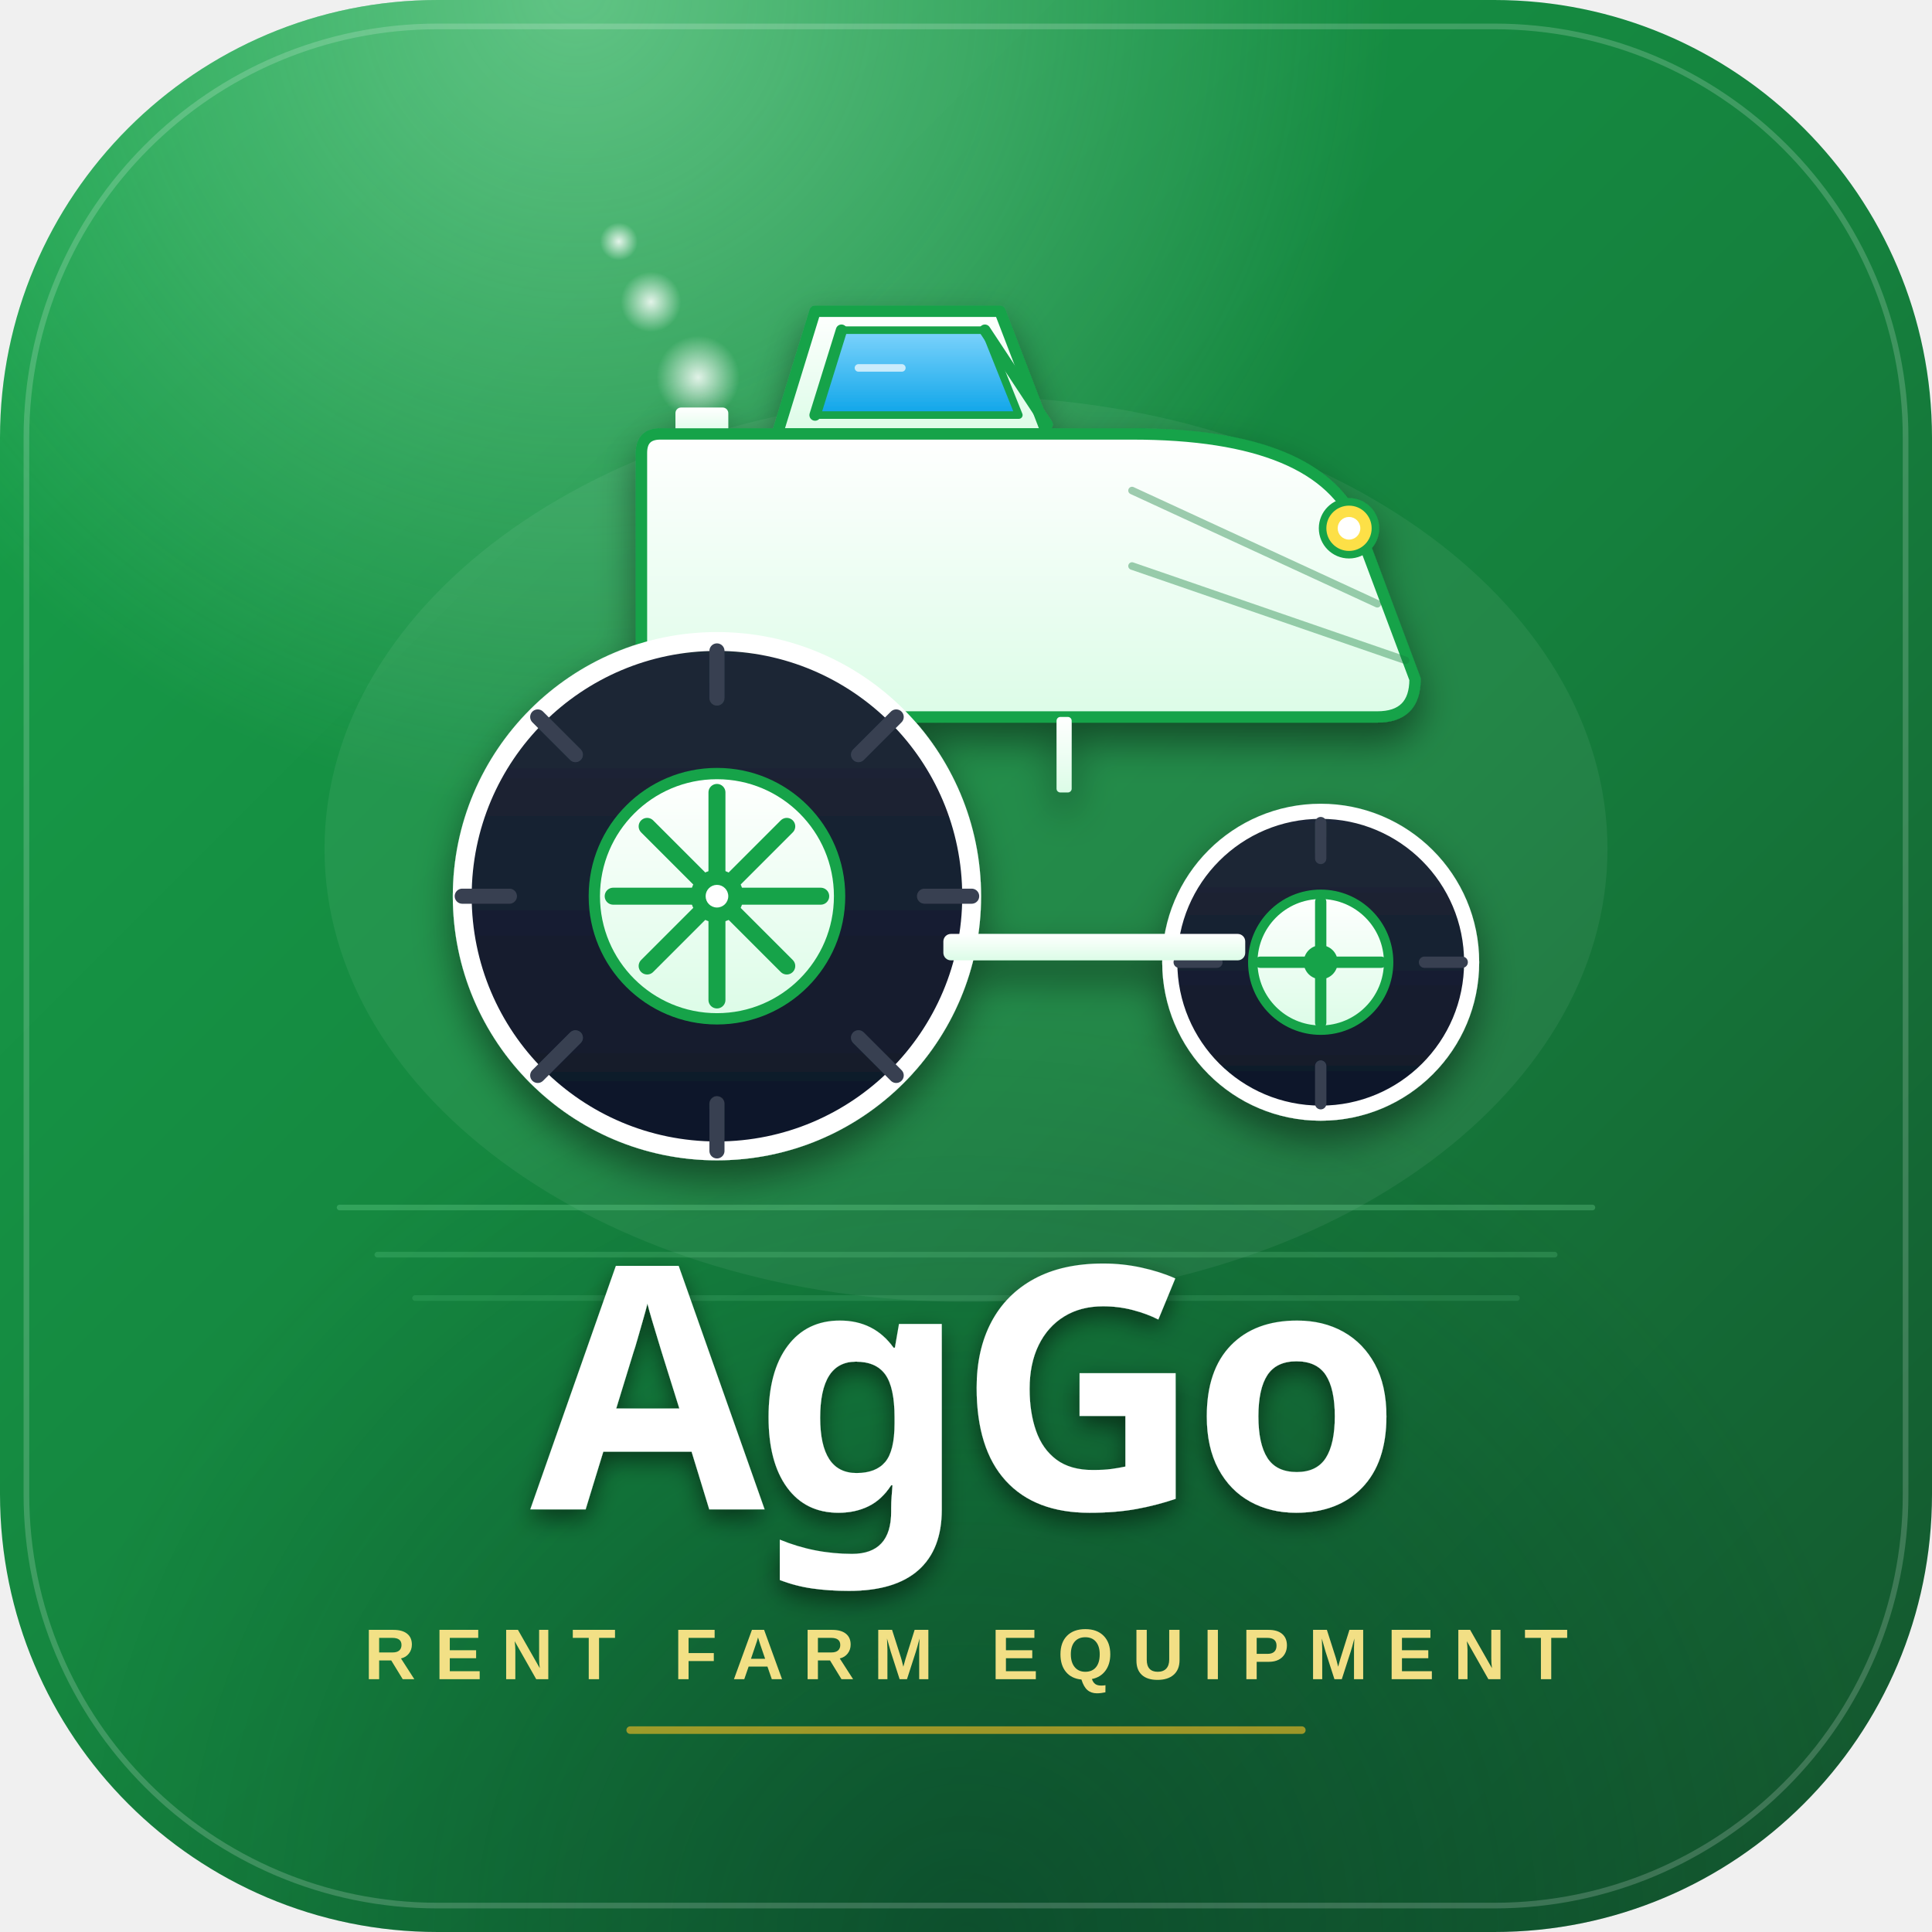
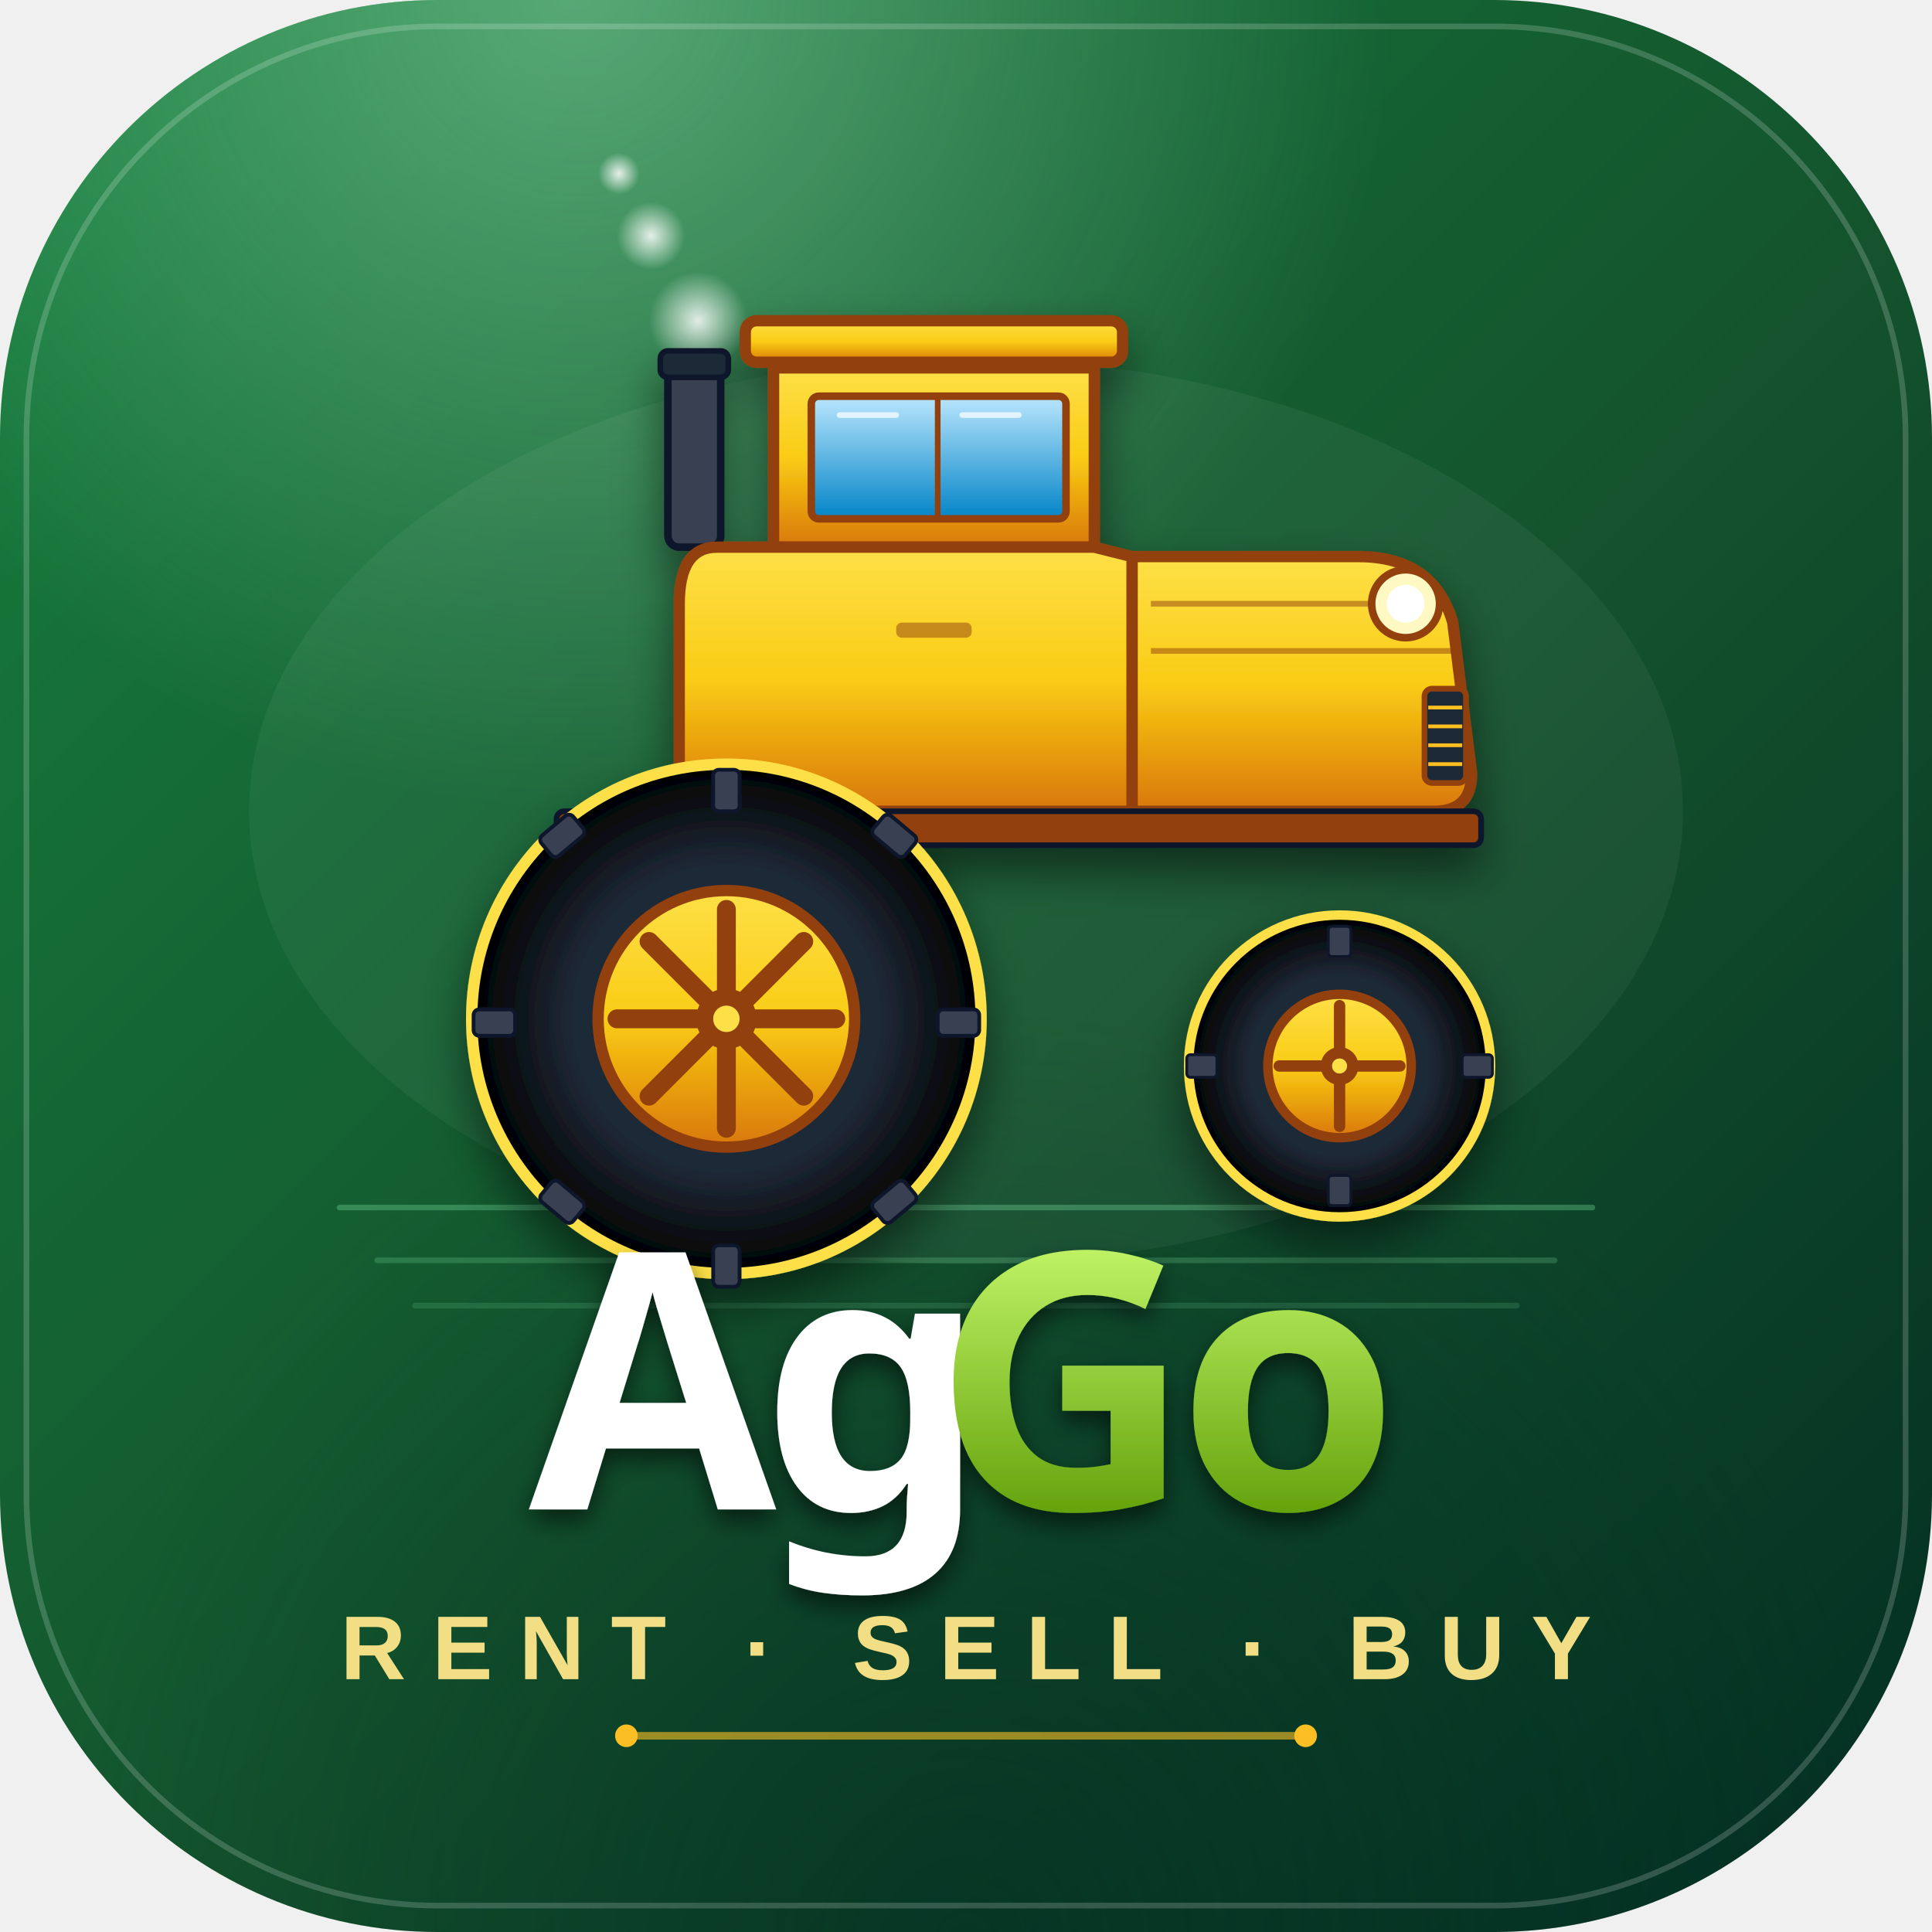
<svg xmlns="http://www.w3.org/2000/svg" width="1024" height="1024" viewBox="0 0 1024 1024">
  <defs>
    <linearGradient id="bgGrad" x1="0%" y1="0%" x2="100%" y2="100%">
-       <stop offset="0%" stop-color="#16a34a" />
-       <stop offset="55%" stop-color="#15803d" />
-       <stop offset="100%" stop-color="#14532d" />
+       <stop offset="0%" stop-color="#15803d" />
+       <stop offset="55%" stop-color="#14532d" />
+       <stop offset="100%" stop-color="#022c22" />
    </linearGradient>
    <radialGradient id="sheen" cx="30%" cy="0%" r="70%">
-       <stop offset="0%" stop-color="#bbf7d0" stop-opacity="0.45" />
+       <stop offset="0%" stop-color="#bbf7d0" stop-opacity="0.4" />
      <stop offset="60%" stop-color="#bbf7d0" stop-opacity="0" />
    </radialGradient>
    <radialGradient id="shade" cx="50%" cy="100%" r="80%">
-       <stop offset="0%" stop-color="#022c22" stop-opacity="0.45" />
+       <stop offset="0%" stop-color="#022c22" stop-opacity="0.55" />
      <stop offset="60%" stop-color="#022c22" stop-opacity="0" />
    </radialGradient>
    <linearGradient id="bodyGrad" x1="0%" y1="0%" x2="0%" y2="100%">
-       <stop offset="0%" stop-color="#ffffff" />
-       <stop offset="100%" stop-color="#dcfce7" />
+       <stop offset="0%" stop-color="#fde047" />
+       <stop offset="50%" stop-color="#facc15" />
+       <stop offset="100%" stop-color="#d97706" />
    </linearGradient>
-     <linearGradient id="tireGrad" x1="0%" y1="0%" x2="0%" y2="100%">
-       <stop offset="0%" stop-color="#1f2937" />
-       <stop offset="100%" stop-color="#0f172a" />
+     <linearGradient id="cabinGrad" x1="0%" y1="0%" x2="0%" y2="100%">
+       <stop offset="0%" stop-color="#fef9c3" />
+       <stop offset="100%" stop-color="#fde047" />
    </linearGradient>
+     <radialGradient id="tireGrad" cx="50%" cy="50%" r="50%">
+       <stop offset="60%" stop-color="#1f2937" />
+       <stop offset="100%" stop-color="#000000" />
+     </radialGradient>
    <linearGradient id="glassGrad" x1="0%" y1="0%" x2="0%" y2="100%">
-       <stop offset="0%" stop-color="#7dd3fc" />
-       <stop offset="100%" stop-color="#0ea5e9" />
+       <stop offset="0%" stop-color="#bae6fd" />
+       <stop offset="100%" stop-color="#0284c7" />
+     </linearGradient>
+     <linearGradient id="goGrad" x1="0%" y1="0%" x2="0%" y2="100%">
+       <stop offset="0%" stop-color="#bef264" />
+       <stop offset="100%" stop-color="#65a30d" />
    </linearGradient>
    <filter id="dropShadow" x="-20%" y="-20%" width="140%" height="140%">
-       <feGaussianBlur in="SourceAlpha" stdDeviation="10" />
-       <feOffset dx="0" dy="10" result="off" />
+       <feGaussianBlur in="SourceAlpha" stdDeviation="12" />
+       <feOffset dx="0" dy="12" result="off" />
      <feComponentTransfer>
-         <feFuncA type="linear" slope="0.45" />
+         <feFuncA type="linear" slope="0.5" />
      </feComponentTransfer>
      <feMerge>
        <feMergeNode />
        <feMergeNode in="SourceGraphic" />
      </feMerge>
    </filter>
    <filter id="textShadow" x="-20%" y="-20%" width="140%" height="140%">
      <feGaussianBlur in="SourceAlpha" stdDeviation="6" />
-       <feOffset dx="0" dy="5" result="off" />
+       <feOffset dx="0" dy="6" result="off" />
      <feComponentTransfer>
-         <feFuncA type="linear" slope="0.5" />
+         <feFuncA type="linear" slope="0.55" />
      </feComponentTransfer>
      <feMerge>
        <feMergeNode />
        <feMergeNode in="SourceGraphic" />
      </feMerge>
    </filter>
    <radialGradient id="puff" cx="50%" cy="50%" r="50%">
      <stop offset="0%" stop-color="#ffffff" stop-opacity="0.85" />
      <stop offset="100%" stop-color="#ffffff" stop-opacity="0" />
    </radialGradient>
  </defs>
  <rect width="1024" height="1024" rx="232" ry="232" fill="url(#bgGrad)" />
  <rect width="1024" height="1024" rx="232" ry="232" fill="url(#sheen)" />
  <rect width="1024" height="1024" rx="232" ry="232" fill="url(#shade)" />
  <rect x="14" y="14" width="996" height="996" rx="218" ry="218" fill="none" stroke="#ffffff" stroke-width="3" stroke-opacity="0.18" />
-   <ellipse cx="512" cy="450" rx="340" ry="240" fill="#ffffff" fill-opacity="0.06" />
-   <g opacity="0.25" stroke="#86efac" stroke-width="3" stroke-linecap="round">
+   <ellipse cx="512" cy="430" rx="380" ry="240" fill="#ffffff" fill-opacity="0.05" />
+   <g opacity="0.3" stroke="#86efac" stroke-width="3" stroke-linecap="round">
    <line x1="180" y1="640" x2="844" y2="640" />
-     <line x1="200" y1="665" x2="824" y2="665" stroke-opacity="0.7" />
-     <line x1="220" y1="688" x2="804" y2="688" stroke-opacity="0.5" />
+     <line x1="200" y1="668" x2="824" y2="668" stroke-opacity="0.7" />
+     <line x1="220" y1="692" x2="804" y2="692" stroke-opacity="0.5" />
  </g>
-   <circle cx="370" cy="200" r="22" fill="url(#puff)" />
-   <circle cx="345" cy="160" r="16" fill="url(#puff)" />
-   <circle cx="328" cy="128" r="10" fill="url(#puff)" />
+   <circle cx="370" cy="170" r="26" fill="url(#puff)" />
+   <circle cx="345" cy="125" r="18" fill="url(#puff)" />
+   <circle cx="328" cy="92" r="11" fill="url(#puff)" />
  <g filter="url(#dropShadow)">
-     <rect x="362" y="220" width="20" height="80" rx="4" fill="url(#bodyGrad)" />
-     <rect x="358" y="216" width="28" height="14" rx="3" fill="url(#bodyGrad)" />
-     <path d="M 412 230 L 432 165 L 530 165 L 555 230 Z" fill="url(#bodyGrad)" stroke="#16a34a" stroke-width="6" stroke-linejoin="round" />
-     <path d="M 432 220 L 446 175 L 522 175 L 540 220 Z" fill="url(#glassGrad)" stroke="#16a34a" stroke-width="4" stroke-linejoin="round" />
-     <line x1="455" y1="195" x2="478" y2="195" stroke="#ffffff" stroke-width="4" stroke-linecap="round" stroke-opacity="0.7" />
-     <line x1="432" y1="220" x2="446" y2="175" stroke="#16a34a" stroke-width="6" stroke-linecap="round" />
-     <line x1="555" y1="225" x2="522" y2="175" stroke="#16a34a" stroke-width="6" stroke-linecap="round" />
-     <path d="       M 340 300       L 340 240       Q 340 230, 350 230       L 600 230       Q 700 230, 720 280       L 750 360       Q 750 380, 730 380       L 350 380       Q 340 380, 340 370       Z" fill="url(#bodyGrad)" stroke="#16a34a" stroke-width="6" stroke-linejoin="round" />
-     <line x1="600" y1="260" x2="730" y2="320" stroke="#15803d" stroke-width="4" stroke-opacity="0.4" stroke-linecap="round" />
-     <line x1="600" y1="300" x2="745" y2="350" stroke="#15803d" stroke-width="4" stroke-opacity="0.4" stroke-linecap="round" />
-     <circle cx="715" cy="280" r="14" fill="#fde047" stroke="#16a34a" stroke-width="4" />
-     <circle cx="715" cy="280" r="6" fill="#ffffff" />
-     <rect x="560" y="380" width="8" height="40" rx="2" fill="url(#bodyGrad)" />
+     <rect x="354" y="190" width="28" height="100" rx="6" fill="#374151" stroke="#0f172a" stroke-width="4" />
+     <rect x="350" y="186" width="36" height="14" rx="4" fill="#1f2937" stroke="#0f172a" stroke-width="3" />
+     <path d="       M 600 295       L 720 295       Q 760 295, 770 330       L 780 410       Q 780 430, 760 430       L 600 430       Z" fill="url(#bodyGrad)" stroke="#92400e" stroke-width="6" stroke-linejoin="round" />
+     <line x1="610" y1="320" x2="765" y2="320" stroke="#92400e" stroke-width="3" stroke-opacity="0.5" />
+     <line x1="610" y1="345" x2="772" y2="345" stroke="#92400e" stroke-width="3" stroke-opacity="0.5" />
+     <rect x="755" y="365" width="22" height="50" rx="4" fill="#1f2937" stroke="#92400e" stroke-width="3" />
+     <line x1="757" y1="375" x2="775" y2="375" stroke="#fbbf24" stroke-width="2" />
+     <line x1="757" y1="385" x2="775" y2="385" stroke="#fbbf24" stroke-width="2" />
+     <line x1="757" y1="395" x2="775" y2="395" stroke="#fbbf24" stroke-width="2" />
+     <line x1="757" y1="405" x2="775" y2="405" stroke="#fbbf24" stroke-width="2" />
+     <circle cx="745" cy="320" r="18" fill="#fef9c3" stroke="#92400e" stroke-width="4" />
+     <circle cx="745" cy="320" r="10" fill="#ffffff" />
+     <rect x="395" y="170" width="200" height="22" rx="6" fill="url(#bodyGrad)" stroke="#92400e" stroke-width="6" />
+     <path d="M 410 290 L 410 195 L 580 195 L 580 290 Z" fill="url(#bodyGrad)" stroke="#92400e" stroke-width="6" stroke-linejoin="round" />
+     <rect x="430" y="210" width="135" height="65" rx="4" fill="url(#glassGrad)" stroke="#92400e" stroke-width="4" />
+     <line x1="497" y1="210" x2="497" y2="275" stroke="#92400e" stroke-width="3" />
+     <line x1="445" y1="220" x2="475" y2="220" stroke="#ffffff" stroke-width="3" stroke-opacity="0.7" stroke-linecap="round" />
+     <line x1="510" y1="220" x2="540" y2="220" stroke="#ffffff" stroke-width="3" stroke-opacity="0.7" stroke-linecap="round" />
+     <path d="       M 410 290       L 580 290       L 600 295       L 600 430       L 360 430       L 360 320       Q 360 290, 380 290       Z" fill="url(#bodyGrad)" stroke="#92400e" stroke-width="6" stroke-linejoin="round" />
+     <rect x="475" y="330" width="40" height="8" rx="3" fill="#92400e" fill-opacity="0.5" />
+     <rect x="295" y="430" width="490" height="18" rx="4" fill="#92400e" stroke="#0f172a" stroke-width="3" />
    <g>
-       <circle cx="380" cy="475" r="135" fill="url(#tireGrad)" stroke="#ffffff" stroke-width="10" />
-       <g stroke="#374151" stroke-width="8" stroke-linecap="round" fill="none">
-         <line x1="380" y1="345" x2="380" y2="370" />
-         <line x1="475" y1="380" x2="455" y2="400" />
-         <line x1="515" y1="475" x2="490" y2="475" />
-         <line x1="475" y1="570" x2="455" y2="550" />
-         <line x1="380" y1="610" x2="380" y2="585" />
-         <line x1="285" y1="570" x2="305" y2="550" />
-         <line x1="245" y1="475" x2="270" y2="475" />
-         <line x1="285" y1="380" x2="305" y2="400" />
+       <circle cx="385" cy="540" r="135" fill="url(#tireGrad)" stroke="#fde047" stroke-width="6" />
+       <g fill="#374151" stroke="#0f172a" stroke-width="2">
+         <rect x="378" y="408" width="14" height="22" rx="3" />
+         <rect x="463" y="436" width="22" height="14" rx="3" transform="rotate(40 474 443)" />
+         <rect x="497" y="535" width="22" height="14" rx="3" />
+         <rect x="463" y="630" width="22" height="14" rx="3" transform="rotate(-40 474 637)" />
+         <rect x="378" y="660" width="14" height="22" rx="3" />
+         <rect x="287" y="630" width="22" height="14" rx="3" transform="rotate(40 298 637)" />
+         <rect x="251" y="535" width="22" height="14" rx="3" />
+         <rect x="287" y="436" width="22" height="14" rx="3" transform="rotate(-40 298 443)" />
      </g>
-       <circle cx="380" cy="475" r="65" fill="url(#bodyGrad)" stroke="#16a34a" stroke-width="6" />
-       <g stroke="#16a34a" stroke-width="9" stroke-linecap="round">
-         <line x1="380" y1="420" x2="380" y2="530" />
-         <line x1="325" y1="475" x2="435" y2="475" />
-         <line x1="343" y1="438" x2="417" y2="512" />
-         <line x1="417" y1="438" x2="343" y2="512" />
+       <circle cx="385" cy="540" r="68" fill="url(#bodyGrad)" stroke="#92400e" stroke-width="6" />
+       <g stroke="#92400e" stroke-width="10" stroke-linecap="round">
+         <line x1="385" y1="482" x2="385" y2="598" />
+         <line x1="327" y1="540" x2="443" y2="540" />
+         <line x1="344" y1="499" x2="426" y2="581" />
+         <line x1="426" y1="499" x2="344" y2="581" />
      </g>
-       <circle cx="380" cy="475" r="14" fill="#16a34a" />
-       <circle cx="380" cy="475" r="6" fill="#ffffff" />
+       <circle cx="385" cy="540" r="16" fill="#92400e" />
+       <circle cx="385" cy="540" r="7" fill="#fde047" />
    </g>
    <g>
-       <circle cx="700" cy="510" r="80" fill="url(#tireGrad)" stroke="#ffffff" stroke-width="8" />
-       <g stroke="#374151" stroke-width="6" stroke-linecap="round">
-         <line x1="700" y1="436" x2="700" y2="455" />
-         <line x1="775" y1="510" x2="755" y2="510" />
-         <line x1="700" y1="585" x2="700" y2="565" />
-         <line x1="625" y1="510" x2="645" y2="510" />
+       <circle cx="710" cy="565" r="80" fill="url(#tireGrad)" stroke="#fde047" stroke-width="5" />
+       <g fill="#374151" stroke="#0f172a" stroke-width="1.5">
+         <rect x="704" y="491" width="12" height="16" rx="2" />
+         <rect x="775" y="559" width="16" height="12" rx="2" />
+         <rect x="704" y="623" width="12" height="16" rx="2" />
+         <rect x="629" y="559" width="16" height="12" rx="2" />
      </g>
-       <circle cx="700" cy="510" r="36" fill="url(#bodyGrad)" stroke="#16a34a" stroke-width="5" />
-       <g stroke="#16a34a" stroke-width="6" stroke-linecap="round">
-         <line x1="700" y1="478" x2="700" y2="542" />
-         <line x1="668" y1="510" x2="732" y2="510" />
+       <circle cx="710" cy="565" r="38" fill="url(#bodyGrad)" stroke="#92400e" stroke-width="5" />
+       <g stroke="#92400e" stroke-width="6" stroke-linecap="round">
+         <line x1="710" y1="533" x2="710" y2="597" />
+         <line x1="678" y1="565" x2="742" y2="565" />
      </g>
-       <circle cx="700" cy="510" r="9" fill="#16a34a" />
+       <circle cx="710" cy="565" r="10" fill="#92400e" />
+       <circle cx="710" cy="565" r="4" fill="#fde047" />
    </g>
-     <rect x="500" y="495" width="160" height="14" rx="4" fill="url(#bodyGrad)" />
  </g>
  <g filter="url(#textShadow)">
-     <text x="512" y="800" text-anchor="middle" font-family="'Plus Jakarta Sans', 'Arial Black', sans-serif" font-size="180" font-weight="900" fill="#ffffff" letter-spacing="-6">AgGo</text>
+     <text x="402" y="800" text-anchor="middle" font-family="'Plus Jakarta Sans', 'Arial Black', sans-serif" font-size="190" font-weight="900" fill="#ffffff" letter-spacing="-8">Ag</text>
+     <text x="618" y="800" text-anchor="middle" font-family="'Plus Jakarta Sans', 'Arial Black', sans-serif" font-size="190" font-weight="900" fill="url(#goGrad)" letter-spacing="-8">Go</text>
  </g>
-   <text x="512" y="890" text-anchor="middle" font-family="'Plus Jakarta Sans', Arial, sans-serif" font-size="38" font-weight="800" fill="#fde68a" letter-spacing="10" fill-opacity="0.95">RENT FARM EQUIPMENT</text>
-   <rect x="332" y="915" width="360" height="4" rx="2" fill="#fbbf24" fill-opacity="0.6" />
+   <text x="512" y="890" text-anchor="middle" font-family="'Plus Jakarta Sans', Arial, sans-serif" font-size="48" font-weight="800" fill="#fde68a" letter-spacing="14" fill-opacity="0.95">RENT · SELL · BUY</text>
+   <rect x="332" y="918" width="360" height="4" rx="2" fill="#fbbf24" fill-opacity="0.6" />
+   <circle cx="332" cy="920" r="6" fill="#fbbf24" />
+   <circle cx="692" cy="920" r="6" fill="#fbbf24" />
</svg>
